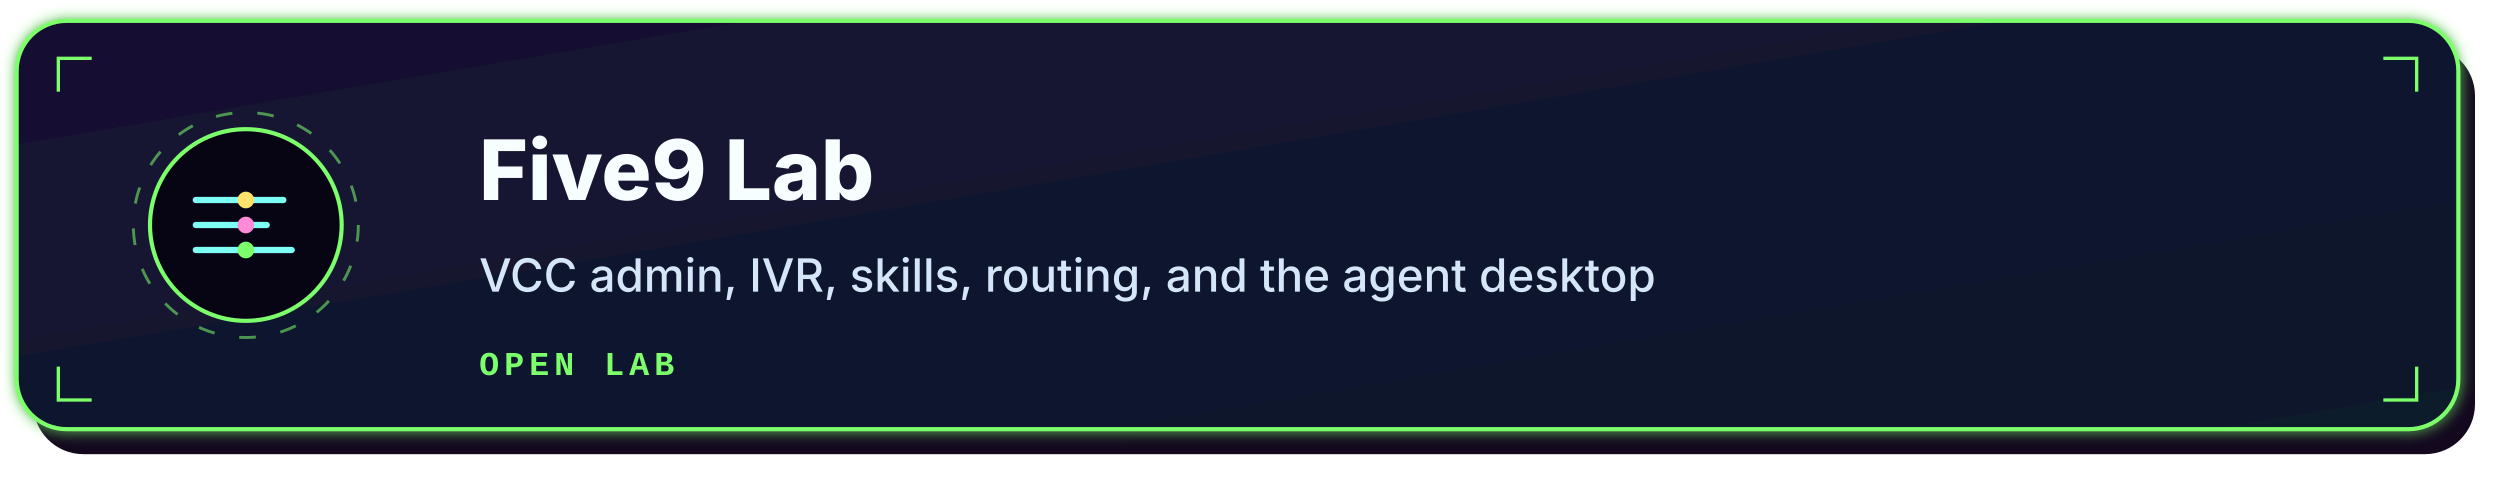
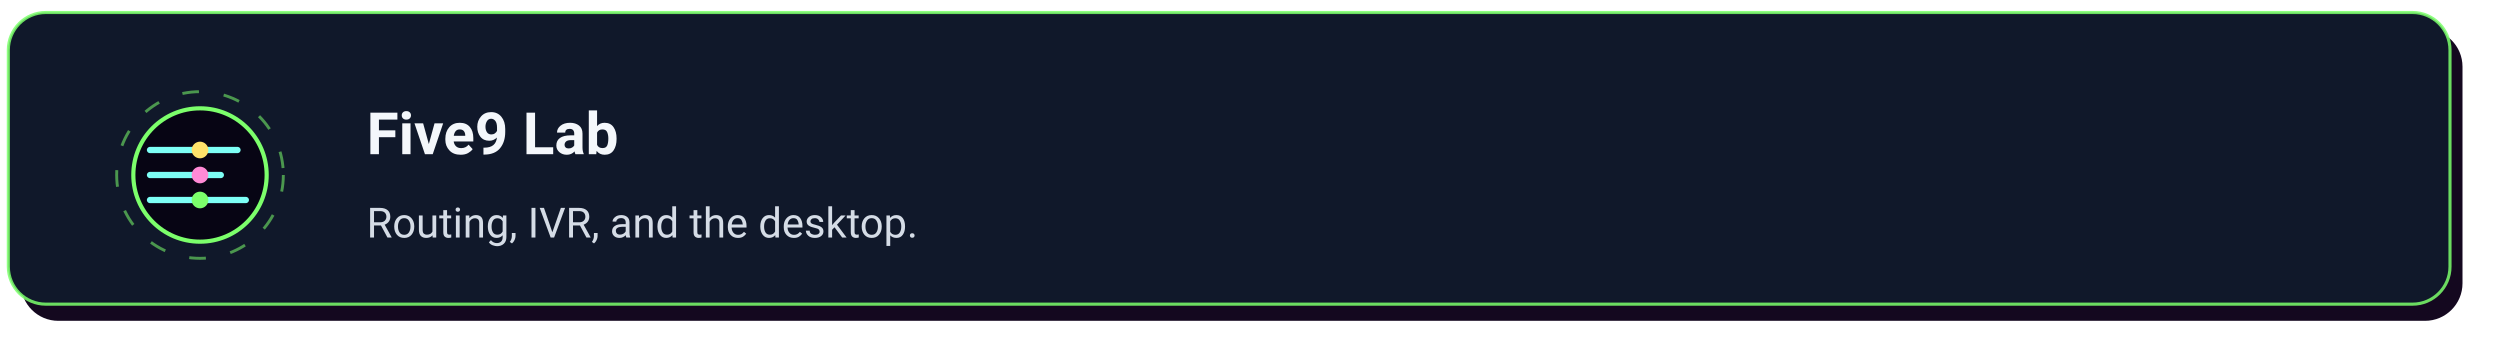
- <svg xmlns="http://www.w3.org/2000/svg" viewBox="0 0 1200 236" width="1200" height="236" role="img">
+ <svg xmlns="http://www.w3.org/2000/svg" viewBox="0 0 1200 168" width="1200" height="168" role="img">
  <defs>
    <style type="text/css">
@keyframes pulse { 0%,100% { opacity: .25 } 50% { opacity: 1 } }
@keyframes dash { to { stroke-dashoffset: -180 } }
.pulse { animation: pulse 2.8s ease-in-out infinite }
.dash { stroke-dasharray: 8 12; animation: dash 7s linear infinite }
@media (prefers-reduced-motion: reduce) {
  .pulse, .dash { animation: none }
}
</style>
    <filter id="glow" x="-60%" y="-60%" width="220%" height="220%">
      <feGaussianBlur stdDeviation="3.2" result="b" />
      <feMerge>
        <feMergeNode in="b" />
        <feMergeNode in="SourceGraphic" />
      </feMerge>
    </filter>
    <linearGradient id="bg" x1="0" y1="0" x2="0" y2="1">
      <stop offset="0" stop-color="#140a2e" />
      <stop offset="0.48" stop-color="#070514" />
      <stop offset="1" stop-color="#04141c" />
    </linearGradient>
    <radialGradient id="horizon" cx="68%" cy="72%" r="48%">
      <stop offset="0" stop-color="#2f7dff" stop-opacity="0.55" />
      <stop offset="0.42" stop-color="#ff2bd6" stop-opacity="0.16" />
      <stop offset="1" stop-color="#ff2bd6" stop-opacity="0" />
    </radialGradient>
    <linearGradient id="sheen" x1="0" y1="0" x2="1" y2="0">
      <stop offset="0" stop-color="#fff" stop-opacity="0" />
      <stop offset="0.5" stop-color="#fff" stop-opacity="0.22" />
      <stop offset="1" stop-color="#fff" stop-opacity="0" />
    </linearGradient>
    <linearGradient id="scan" x1="0" y1="0" x2="0" y2="1">
      <stop offset="0" stop-color="#fff" stop-opacity="0" />
      <stop offset="0.5" stop-color="#bffcff" stop-opacity="0.18" />
      <stop offset="1" stop-color="#fff" stop-opacity="0" />
    </linearGradient>
    <radialGradient id="fur" cx="35%" cy="30%" r="80%">
      <stop offset="0" stop-color="#f0b56a" />
      <stop offset="0.55" stop-color="#c47a38" />
      <stop offset="1" stop-color="#6a3816" />
    </radialGradient>
    <radialGradient id="muzzle" cx="40%" cy="35%" r="80%">
      <stop offset="0" stop-color="#ffe6cf" />
      <stop offset="1" stop-color="#e7b48a" />
    </radialGradient>
    <radialGradient id="chest" cx="40%" cy="30%" r="80%">
      <stop offset="0" stop-color="#ffd7b0" />
      <stop offset="1" stop-color="#e0a36a" />
    </radialGradient>
    <linearGradient id="card" x1="0" y1="0" x2="1" y2="1">
      <stop offset="0" stop-color="#161033" />
      <stop offset="1" stop-color="#0b1a2a" />
    </linearGradient>
+     <linearGradient id="quiet" x1="0" y1="0" x2="1" y2="0">
+       <stop offset="0" stop-color="#0b1020" />
+       <stop offset="0.80" stop-color="#0b1020" />
+       <stop offset="1" stop-color="#0b1020" stop-opacity="0" />
+     </linearGradient>
+     <linearGradient id="quietv" x1="0" y1="0" x2="0" y2="1">
+       <stop offset="0" stop-color="#0b1020" />
+       <stop offset="0.68" stop-color="#0b1020" />
+       <stop offset="1" stop-color="#0b1020" stop-opacity="0" />
+     </linearGradient>
+     <radialGradient id="glowbg" cx="50%" cy="42%" r="48%">
+       <stop offset="0" stop-color="#1a3a55" stop-opacity="0.45" />
+       <stop offset="1" stop-color="#1a3a55" stop-opacity="0" />
+     </radialGradient>
  </defs>
-   <rect x="16" y="22" width="1172" height="196" rx="24" fill="#14081f" />
-   <rect x="8" y="10" width="1172" height="196" rx="24" fill="url(#card)" stroke="#7cff6b" stroke-width="2" filter="url(#glow)" />
-   <clipPath id="clip">
-     <rect x="8" y="10" width="1172" height="196" rx="24" />
-   </clipPath>
-   <g clip-path="url(#clip)">
-     <rect x="-220" y="0" width="140" height="236" fill="url(#sheen)" transform="skewX(-18)">
-       <animate attributeName="x" values="-240;1300" dur="6.2s" repeatCount="indefinite" />
-     </rect>
+   <rect x="10" y="14" width="1172" height="140" rx="18" fill="#14081f" />
+   <rect x="4" y="6" width="1172" height="140" rx="18" fill="#10182a" stroke="#7cff6b" stroke-opacity="0.85" stroke-width="1.5" />
+   <g transform="translate(96 84)">
+     <circle r="32" fill="#070514" stroke="#7cff6b" stroke-width="2" />
+     <circle r="40" fill="none" stroke="#7cff6b" stroke-opacity="0.55" stroke-width="1.4" class="dash" />
+     <path d="M-24 -12 H18 M-24 0 H10 M-24 12 H22" stroke="#7dfff6" stroke-width="3" stroke-linecap="round" />
+     <circle cy="-12" r="4" fill="#ffe36a">
+       <animate attributeName="cx" values="-18;14;-18" dur="2.4s" repeatCount="indefinite" />
+     </circle>
+     <circle cy="0" r="4" fill="#ff8ad6">
+       <animate attributeName="cx" values="8;-16;8" dur="2.8s" repeatCount="indefinite" />
+     </circle>
+     <circle cy="12" r="4" fill="#7cff6b">
+       <animate attributeName="cx" values="-10;16;-10" dur="2.1s" repeatCount="indefinite" />
+     </circle>
  </g>
-   <path d="M28 44 V28 H44" fill="none" stroke="#7cff6b" stroke-width="1.6" />
-   <path d="M1144 28 H1160 V44" fill="none" stroke="#7cff6b" stroke-width="1.6" />
-   <path d="M28 176 V192 H44" fill="none" stroke="#7cff6b" stroke-width="1.6" />
-   <path d="M1144 192 H1160 V176" fill="none" stroke="#7cff6b" stroke-width="1.6" />
-   <g transform="translate(118 108)">
-     <g>
-       <animateTransform attributeName="transform" type="translate" values="0 0;0 -6;0 0" dur="3.8s" repeatCount="indefinite" />
-       <circle r="46" fill="#070514" stroke="#7cff6b" stroke-width="2" />
-       <circle r="54" fill="none" stroke="#7cff6b" stroke-opacity="0.55" stroke-width="1.4" class="dash" />
-       <path d="M-24 -12 H18 M-24 0 H10 M-24 12 H22" stroke="#7dfff6" stroke-width="3" stroke-linecap="round" />
-       <circle cy="-12" r="4" fill="#ffe36a">
-         <animate attributeName="cx" values="-18;14;-18" dur="2.4s" repeatCount="indefinite" />
-       </circle>
-       <circle cy="0" r="4" fill="#ff8ad6">
-         <animate attributeName="cx" values="8;-16;8" dur="2.8s" repeatCount="indefinite" />
-       </circle>
-       <circle cy="12" r="4" fill="#7cff6b">
-         <animate attributeName="cx" values="-10;16;-10" dur="2.1s" repeatCount="indefinite" />
-       </circle>
-     </g>
-   </g>
-   <text x="230" y="96" fill="#f7feff" font-size="40" font-weight="800" font-family="'Inter','Segoe UI',Helvetica,Arial,sans-serif" letter-spacing="0" text-anchor="start" opacity="1">Five9 Lab</text>
-   <text x="230" y="140" fill="#d5e6f8" font-size="22" font-weight="500" font-family="'Inter','Segoe UI',Helvetica,Arial,sans-serif" letter-spacing="0" text-anchor="start" opacity="1">VCC admin, IVR, skills, routing, and the agent desktop</text>
-   <text x="230" y="180" fill="#7cff6b" font-size="16" font-weight="700" font-family="'JetBrains Mono',Consolas,'Courier New',monospace" letter-spacing="2.4" text-anchor="start" opacity="1">OPEN LAB</text>
+   <text x="176" y="74" fill="#f4f7fb" font-size="28" font-weight="600" font-family="system-ui,-apple-system,'Segoe UI',Roboto,Helvetica,Arial,sans-serif" letter-spacing="0" text-anchor="start" opacity="1">Five9 Lab</text>
+   <text x="176" y="114" fill="#d5dce6" font-size="20" font-weight="400" font-family="system-ui,-apple-system,'Segoe UI',Roboto,Helvetica,Arial,sans-serif" letter-spacing="0" text-anchor="start" opacity="1">Routing, IVR, and the desktop.</text>
</svg>
